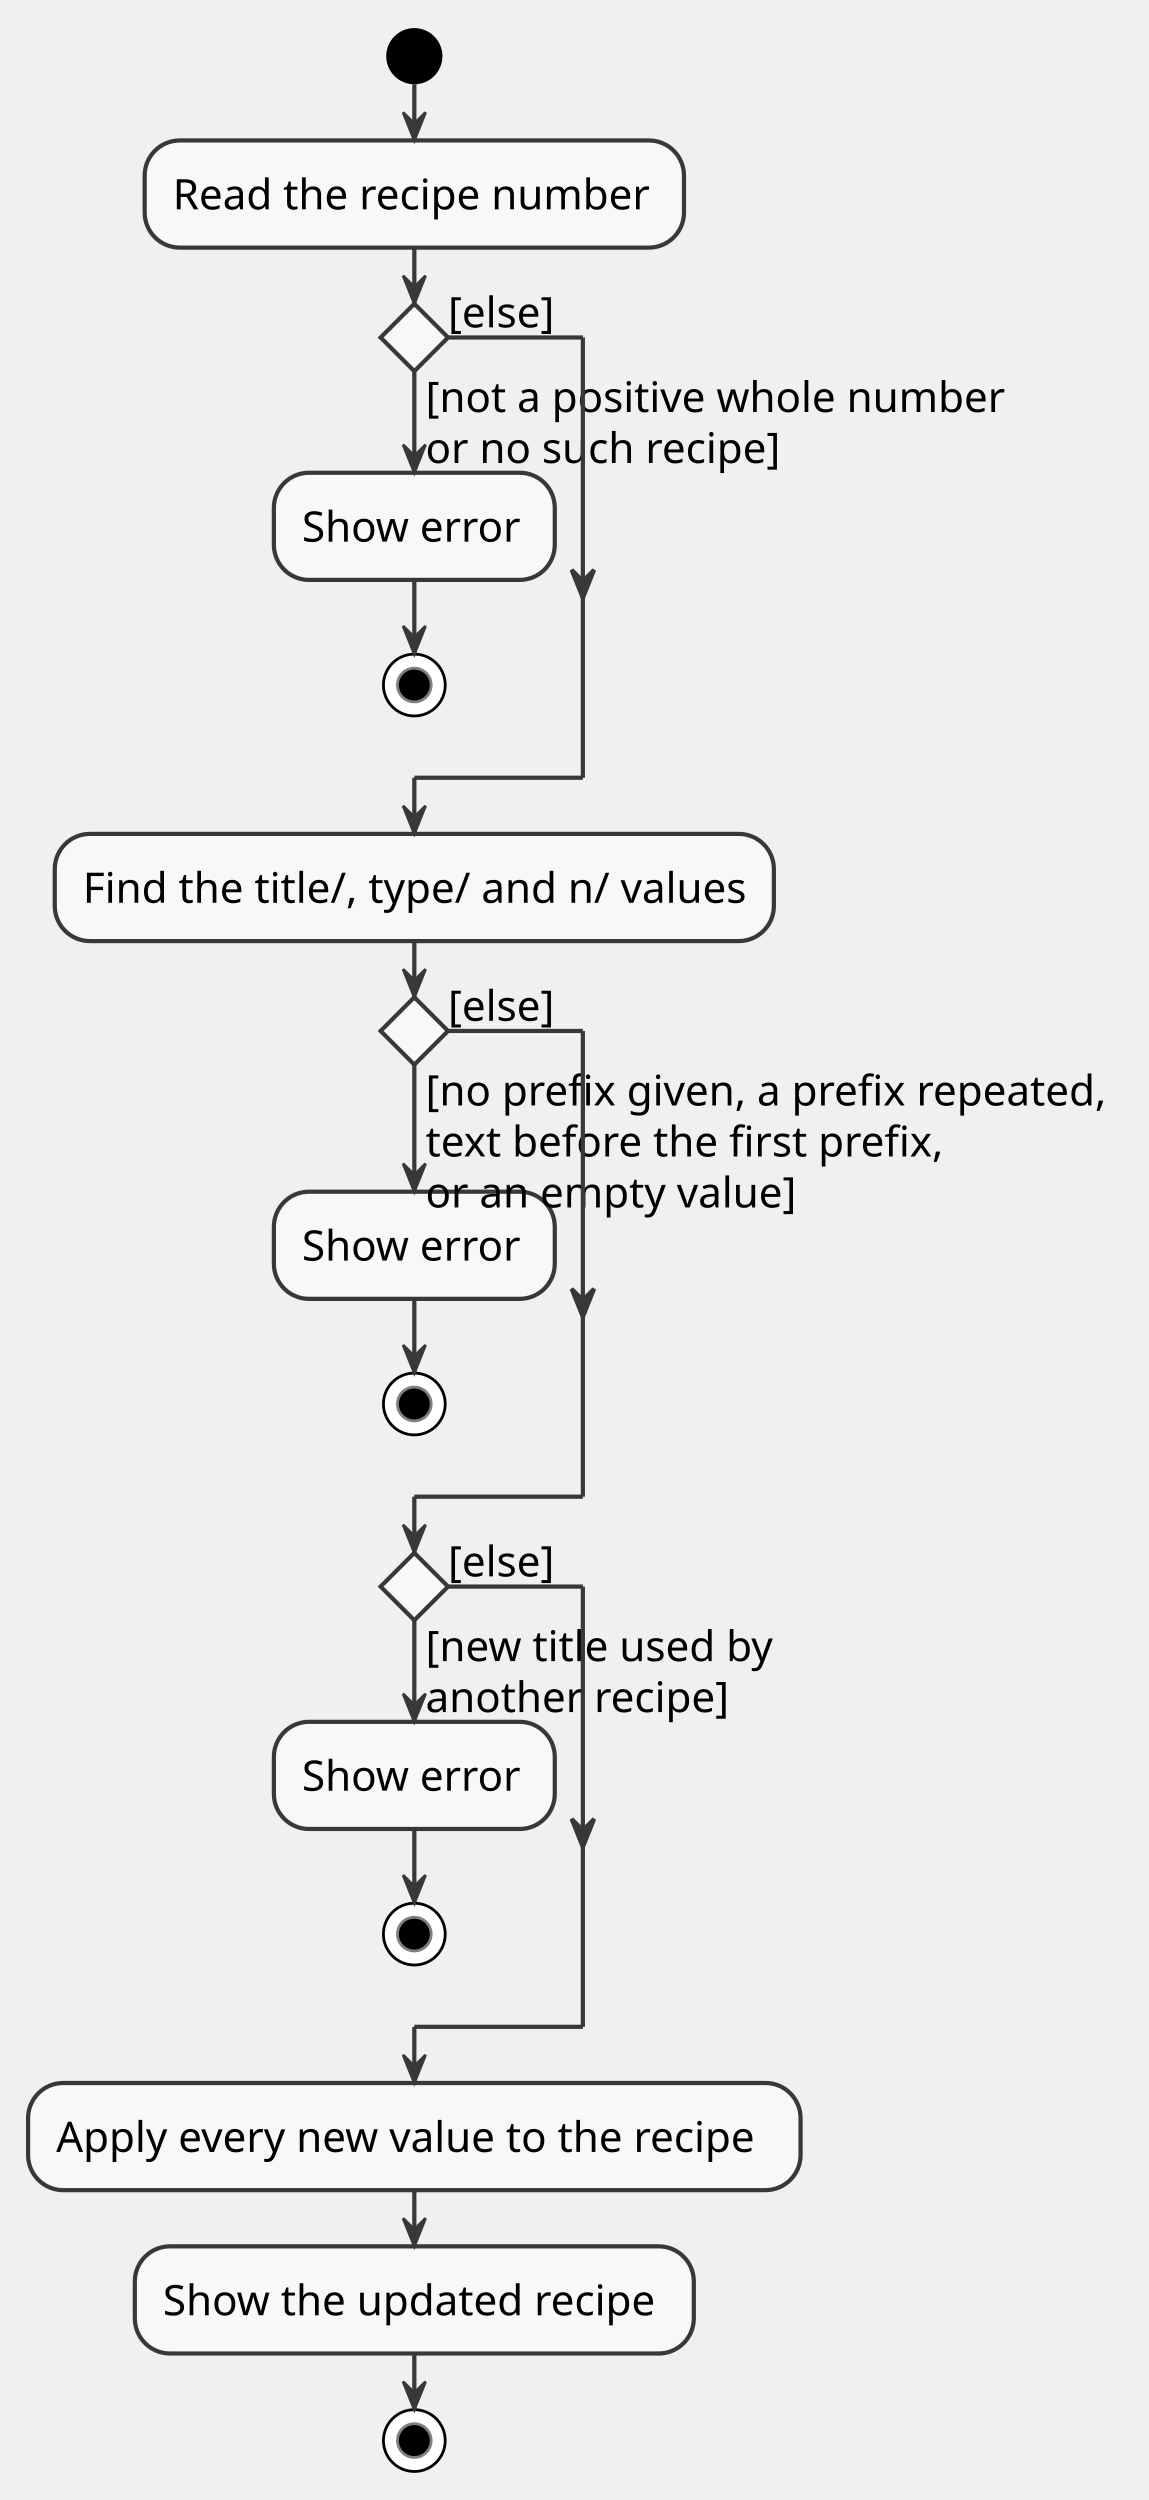
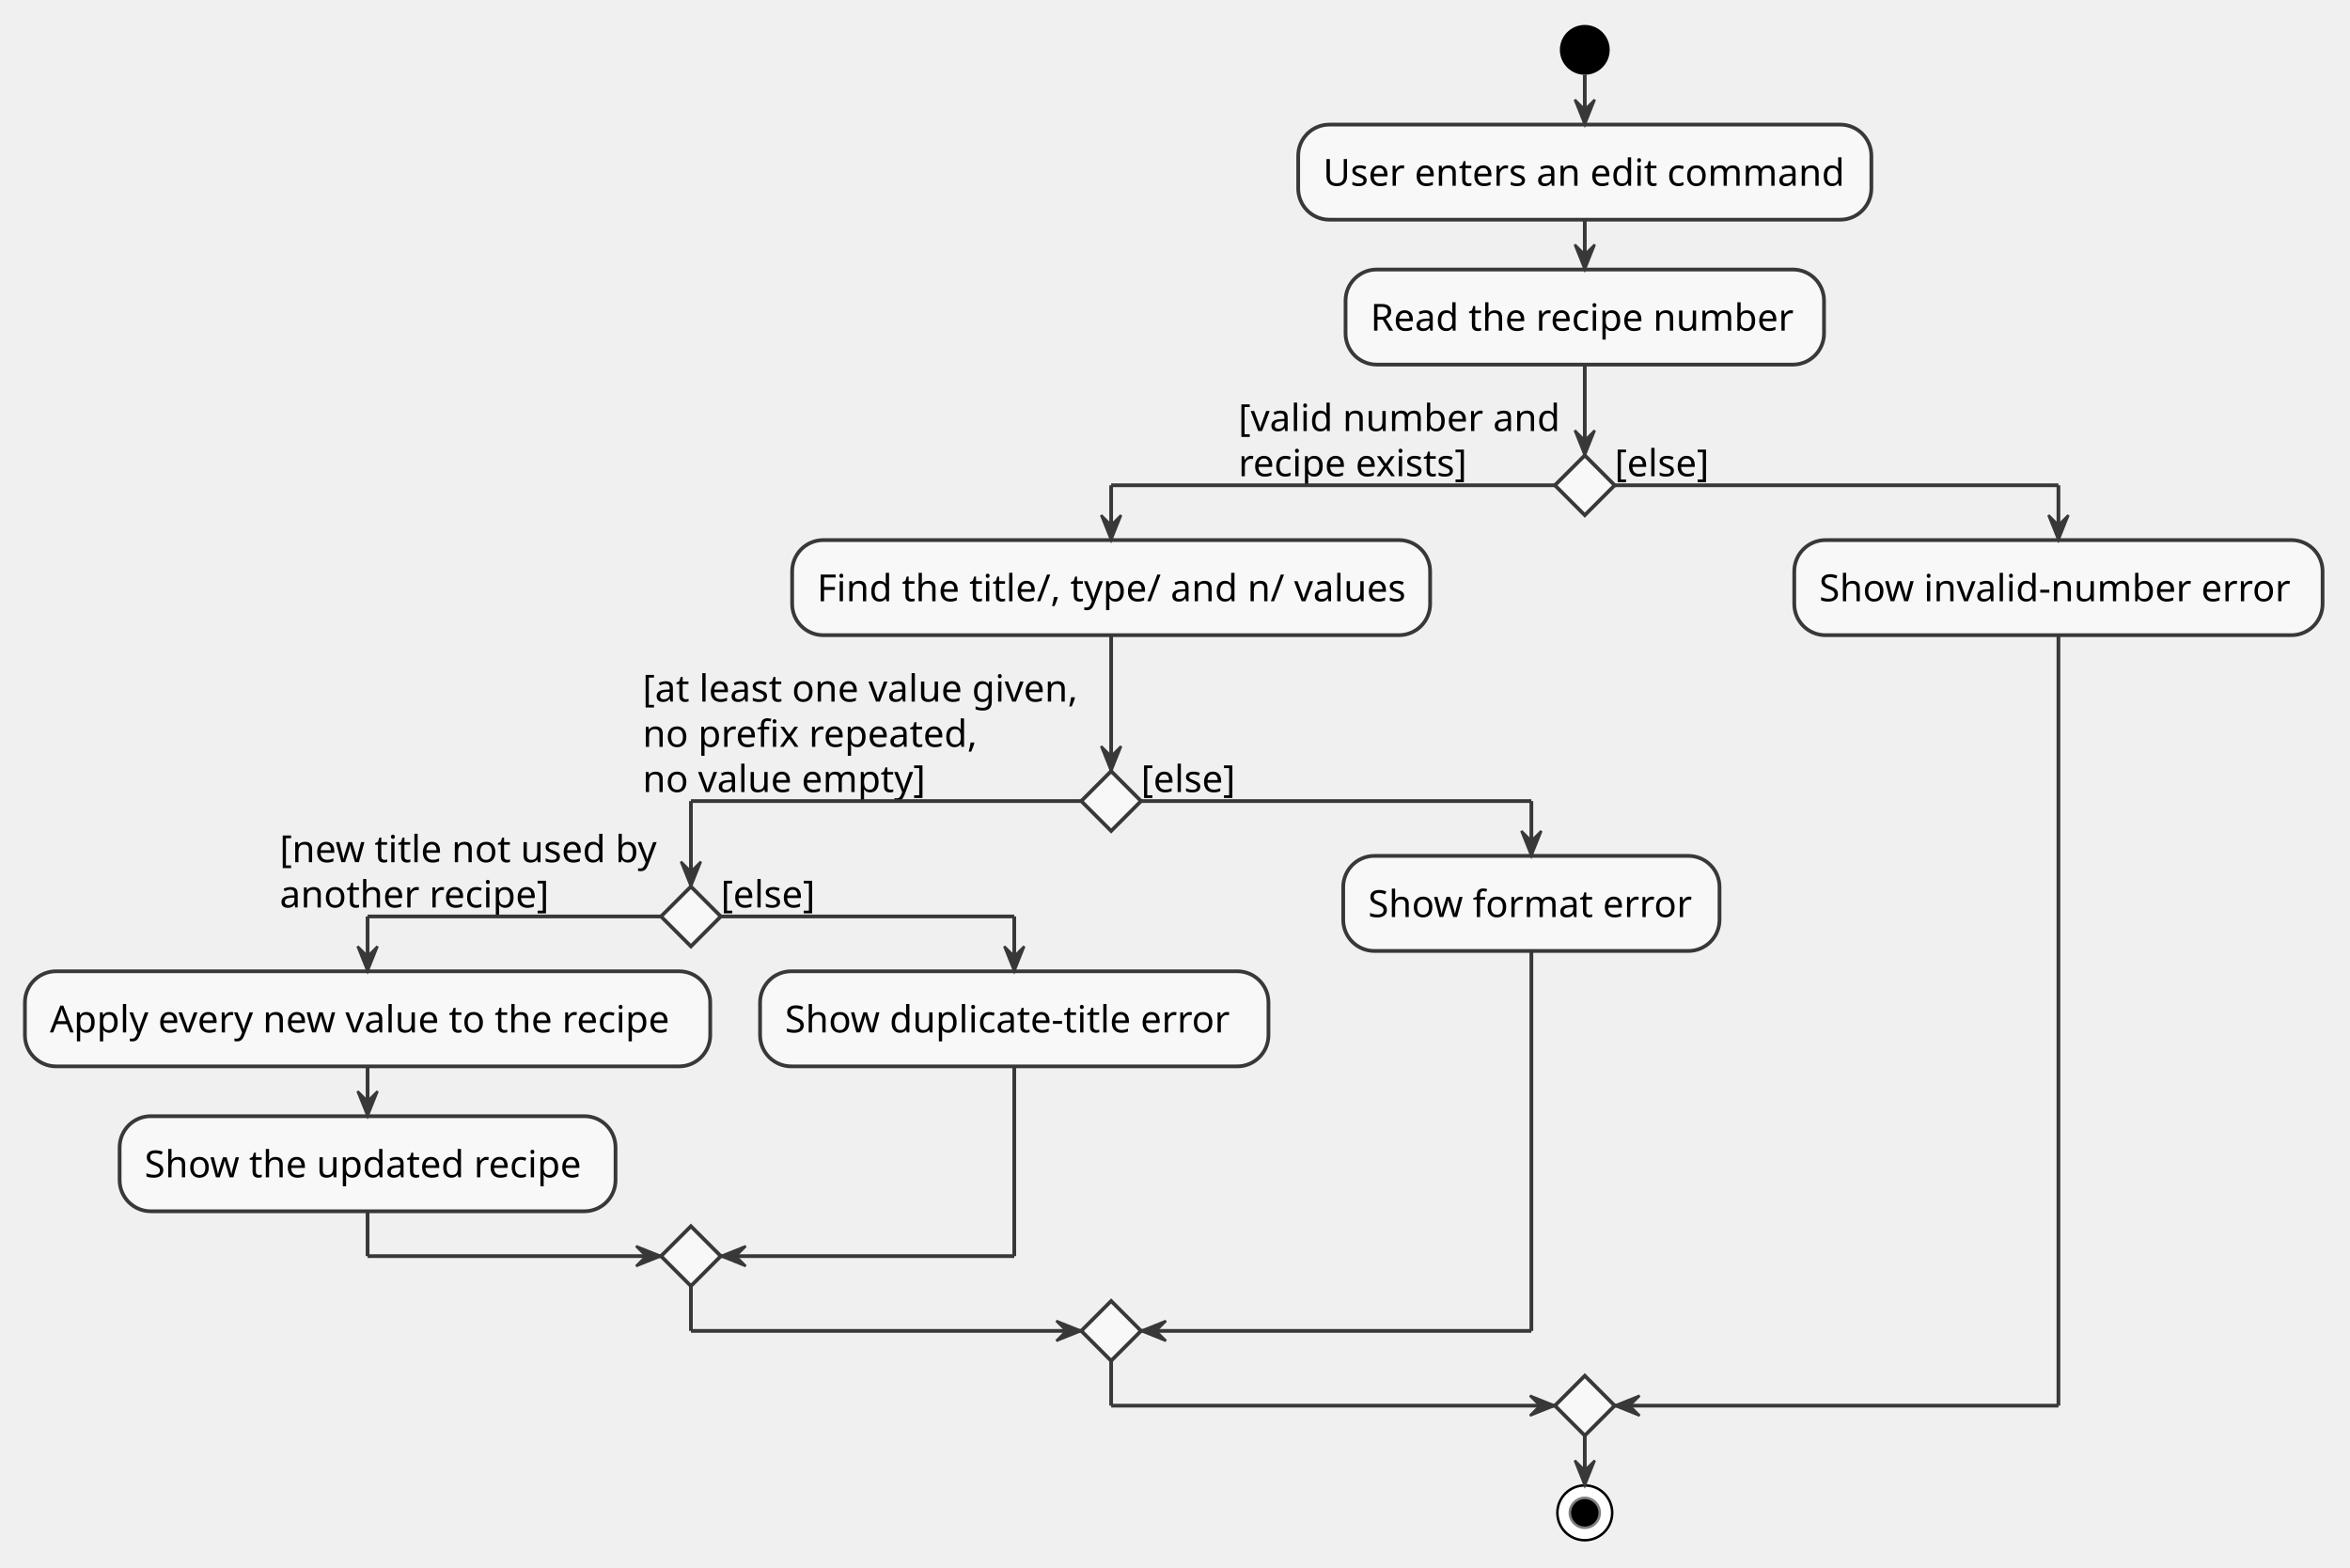
- <svg xmlns="http://www.w3.org/2000/svg" contentScriptType="application/ecmascript" contentStyleType="text/css" height="890px" preserveAspectRatio="none" style="width:409px;height:890px;" version="1.1" viewBox="0 0 409 890" width="409px" zoomAndPan="magnify">
+ <svg xmlns="http://www.w3.org/2000/svg" contentScriptType="application/ecmascript" contentStyleType="text/css" height="629px" preserveAspectRatio="none" style="width:943px;height:629px;" version="1.1" viewBox="0 0 943 629" width="943px" zoomAndPan="magnify">
  <defs />
  <g>
-     <ellipse cx="147.5" cy="20" fill="#000000" rx="10" ry="10" style="stroke: none; stroke-width: 1.0;" />
-     <rect fill="#F8F8F8" height="38.149" rx="12.5" ry="12.5" style="stroke: #383838; stroke-width: 1.5;" width="192" x="51.5" y="50" />
-     <text fill="#000000" font-family="sans-serif" font-size="15" lengthAdjust="spacingAndGlyphs" textLength="172" x="61.5" y="74.531">Read the recipe number</text>
-     <rect fill="#F8F8F8" height="38.149" rx="12.5" ry="12.5" style="stroke: #383838; stroke-width: 1.5;" width="100" x="97.5" y="168.299" />
-     <text fill="#000000" font-family="sans-serif" font-size="15" lengthAdjust="spacingAndGlyphs" textLength="80" x="107.5" y="192.83">Show error</text>
-     <ellipse cx="147.5" cy="243.874" fill="#FFFFFF" rx="11" ry="11" style="stroke: #000000; stroke-width: 1.0;" />
-     <ellipse cx="147.5" cy="243.874" fill="#000000" rx="6" ry="6" style="stroke: #7F7F7F; stroke-width: 1.0;" />
-     <polygon fill="#F8F8F8" points="147.5,108.149,147.5,108.149,159.5,120.149,147.5,132.149,147.5,132.149,135.5,120.149,147.5,108.149" style="stroke: #383838; stroke-width: 1.5;" />
-     <text fill="#000000" font-family="sans-serif" font-size="15" lengthAdjust="spacingAndGlyphs" textLength="206" x="151.5" y="146.681">[not a positive whole number</text>
-     <text fill="#000000" font-family="sans-serif" font-size="15" lengthAdjust="spacingAndGlyphs" textLength="131" x="151.5" y="164.83">or no such recipe]</text>
-     <text fill="#000000" font-family="sans-serif" font-size="15" lengthAdjust="spacingAndGlyphs" textLength="40" x="159.5" y="116.531">[else]</text>
-     <rect fill="#F8F8F8" height="38.149" rx="12.5" ry="12.5" style="stroke: #383838; stroke-width: 1.5;" width="256" x="19.5" y="296.873" />
-     <text fill="#000000" font-family="sans-serif" font-size="15" lengthAdjust="spacingAndGlyphs" textLength="236" x="29.5" y="321.405">Find the title/, type/ and n/ values</text>
-     <rect fill="#F8F8F8" height="38.149" rx="12.5" ry="12.5" style="stroke: #383838; stroke-width: 1.5;" width="100" x="97.5" y="424.247" />
-     <text fill="#000000" font-family="sans-serif" font-size="15" lengthAdjust="spacingAndGlyphs" textLength="80" x="107.5" y="448.778">Show error</text>
-     <ellipse cx="147.5" cy="499.822" fill="#FFFFFF" rx="11" ry="11" style="stroke: #000000; stroke-width: 1.0;" />
-     <ellipse cx="147.5" cy="499.822" fill="#000000" rx="6" ry="6" style="stroke: #7F7F7F; stroke-width: 1.0;" />
-     <polygon fill="#F8F8F8" points="147.5,355.023,147.5,355.023,159.5,367.023,147.5,379.023,147.5,379.023,135.5,367.023,147.5,355.023" style="stroke: #383838; stroke-width: 1.5;" />
-     <text fill="#000000" font-family="sans-serif" font-size="15" lengthAdjust="spacingAndGlyphs" textLength="246" x="151.5" y="393.554">[no prefix given, a prefix repeated,</text>
-     <text fill="#000000" font-family="sans-serif" font-size="15" lengthAdjust="spacingAndGlyphs" textLength="189" x="151.5" y="411.704">text before the first prefix,</text>
-     <text fill="#000000" font-family="sans-serif" font-size="15" lengthAdjust="spacingAndGlyphs" textLength="131" x="151.5" y="429.853">or an empty value]</text>
-     <text fill="#000000" font-family="sans-serif" font-size="15" lengthAdjust="spacingAndGlyphs" textLength="40" x="159.5" y="363.405">[else]</text>
-     <rect fill="#F8F8F8" height="38.149" rx="12.5" ry="12.5" style="stroke: #383838; stroke-width: 1.5;" width="100" x="97.5" y="612.971" />
-     <text fill="#000000" font-family="sans-serif" font-size="15" lengthAdjust="spacingAndGlyphs" textLength="80" x="107.5" y="637.502">Show error</text>
-     <ellipse cx="147.5" cy="688.546" fill="#FFFFFF" rx="11" ry="11" style="stroke: #000000; stroke-width: 1.0;" />
-     <ellipse cx="147.5" cy="688.546" fill="#000000" rx="6" ry="6" style="stroke: #7F7F7F; stroke-width: 1.0;" />
-     <polygon fill="#F8F8F8" points="147.5,552.822,147.5,552.822,159.5,564.822,147.5,576.822,147.5,576.822,135.5,564.822,147.5,552.822" style="stroke: #383838; stroke-width: 1.5;" />
-     <text fill="#000000" font-family="sans-serif" font-size="15" lengthAdjust="spacingAndGlyphs" textLength="126" x="151.5" y="591.353">[new title used by</text>
-     <text fill="#000000" font-family="sans-serif" font-size="15" lengthAdjust="spacingAndGlyphs" textLength="110" x="151.5" y="609.502">another recipe]</text>
-     <text fill="#000000" font-family="sans-serif" font-size="15" lengthAdjust="spacingAndGlyphs" textLength="40" x="159.5" y="561.204">[else]</text>
-     <rect fill="#F8F8F8" height="38.149" rx="12.5" ry="12.5" style="stroke: #383838; stroke-width: 1.5;" width="275" x="10" y="741.546" />
-     <text fill="#000000" font-family="sans-serif" font-size="15" lengthAdjust="spacingAndGlyphs" textLength="255" x="20" y="766.077">Apply every new value to the recipe</text>
-     <rect fill="#F8F8F8" height="38.149" rx="12.5" ry="12.5" style="stroke: #383838; stroke-width: 1.5;" width="199" x="48" y="799.695" />
-     <text fill="#000000" font-family="sans-serif" font-size="15" lengthAdjust="spacingAndGlyphs" textLength="179" x="58" y="824.227">Show the updated recipe</text>
-     <ellipse cx="147.5" cy="868.845" fill="#FFFFFF" rx="11" ry="11" style="stroke: #000000; stroke-width: 1.0;" />
-     <ellipse cx="147.5" cy="868.845" fill="#000000" rx="6" ry="6" style="stroke: #7F7F7F; stroke-width: 1.0;" />
-     <line style="stroke: #383838; stroke-width: 1.5;" x1="147.5" x2="147.5" y1="30" y2="50" />
-     <polygon fill="#383838" points="143.5,40,147.5,50,151.5,40,147.5,44" style="stroke: #383838; stroke-width: 1.0;" />
-     <line style="stroke: #383838; stroke-width: 1.5;" x1="147.5" x2="147.5" y1="206.448" y2="232.874" />
-     <polygon fill="#383838" points="143.5,222.874,147.5,232.874,151.5,222.874,147.5,226.874" style="stroke: #383838; stroke-width: 1.0;" />
-     <line style="stroke: #383838; stroke-width: 1.5;" x1="147.5" x2="147.5" y1="132.149" y2="168.299" />
-     <polygon fill="#383838" points="143.5,158.299,147.5,168.299,151.5,158.299,147.5,162.299" style="stroke: #383838; stroke-width: 1.0;" />
-     <line style="stroke: #383838; stroke-width: 1.5;" x1="159.5" x2="207.5" y1="120.149" y2="120.149" />
-     <polygon fill="#383838" points="203.5,202.874,207.5,212.874,211.5,202.874,207.5,206.874" style="stroke: #383838; stroke-width: 1.5;" />
-     <line style="stroke: #383838; stroke-width: 1.5;" x1="207.5" x2="207.5" y1="120.149" y2="276.873" />
-     <line style="stroke: #383838; stroke-width: 1.5;" x1="207.5" x2="147.5" y1="276.873" y2="276.873" />
-     <line style="stroke: #383838; stroke-width: 1.5;" x1="147.5" x2="147.5" y1="276.873" y2="296.873" />
-     <polygon fill="#383838" points="143.5,286.873,147.5,296.873,151.5,286.873,147.5,290.873" style="stroke: #383838; stroke-width: 1.0;" />
-     <line style="stroke: #383838; stroke-width: 1.5;" x1="147.5" x2="147.5" y1="88.149" y2="108.149" />
-     <polygon fill="#383838" points="143.5,98.149,147.5,108.149,151.5,98.149,147.5,102.149" style="stroke: #383838; stroke-width: 1.0;" />
-     <line style="stroke: #383838; stroke-width: 1.5;" x1="147.5" x2="147.5" y1="462.397" y2="488.822" />
-     <polygon fill="#383838" points="143.5,478.822,147.5,488.822,151.5,478.822,147.5,482.822" style="stroke: #383838; stroke-width: 1.0;" />
-     <line style="stroke: #383838; stroke-width: 1.5;" x1="147.5" x2="147.5" y1="379.023" y2="424.247" />
-     <polygon fill="#383838" points="143.5,414.247,147.5,424.247,151.5,414.247,147.5,418.247" style="stroke: #383838; stroke-width: 1.0;" />
-     <line style="stroke: #383838; stroke-width: 1.5;" x1="159.5" x2="207.5" y1="367.023" y2="367.023" />
-     <polygon fill="#383838" points="203.5,458.822,207.5,468.822,211.5,458.822,207.5,462.822" style="stroke: #383838; stroke-width: 1.5;" />
-     <line style="stroke: #383838; stroke-width: 1.5;" x1="207.5" x2="207.5" y1="367.023" y2="532.822" />
-     <line style="stroke: #383838; stroke-width: 1.5;" x1="207.5" x2="147.5" y1="532.822" y2="532.822" />
-     <line style="stroke: #383838; stroke-width: 1.5;" x1="147.5" x2="147.5" y1="532.822" y2="552.822" />
-     <polygon fill="#383838" points="143.5,542.822,147.5,552.822,151.5,542.822,147.5,546.822" style="stroke: #383838; stroke-width: 1.0;" />
-     <line style="stroke: #383838; stroke-width: 1.5;" x1="147.5" x2="147.5" y1="335.023" y2="355.023" />
-     <polygon fill="#383838" points="143.5,345.023,147.5,355.023,151.5,345.023,147.5,349.023" style="stroke: #383838; stroke-width: 1.0;" />
-     <line style="stroke: #383838; stroke-width: 1.5;" x1="147.5" x2="147.5" y1="651.121" y2="677.546" />
-     <polygon fill="#383838" points="143.5,667.546,147.5,677.546,151.5,667.546,147.5,671.546" style="stroke: #383838; stroke-width: 1.0;" />
-     <line style="stroke: #383838; stroke-width: 1.5;" x1="147.5" x2="147.5" y1="576.822" y2="612.971" />
-     <polygon fill="#383838" points="143.5,602.971,147.5,612.971,151.5,602.971,147.5,606.971" style="stroke: #383838; stroke-width: 1.0;" />
-     <line style="stroke: #383838; stroke-width: 1.5;" x1="159.5" x2="207.5" y1="564.822" y2="564.822" />
-     <polygon fill="#383838" points="203.5,647.546,207.5,657.546,211.5,647.546,207.5,651.546" style="stroke: #383838; stroke-width: 1.5;" />
-     <line style="stroke: #383838; stroke-width: 1.5;" x1="207.5" x2="207.5" y1="564.822" y2="721.546" />
-     <line style="stroke: #383838; stroke-width: 1.5;" x1="207.5" x2="147.5" y1="721.546" y2="721.546" />
-     <line style="stroke: #383838; stroke-width: 1.5;" x1="147.5" x2="147.5" y1="721.546" y2="741.546" />
-     <polygon fill="#383838" points="143.5,731.546,147.5,741.546,151.5,731.546,147.5,735.546" style="stroke: #383838; stroke-width: 1.0;" />
-     <line style="stroke: #383838; stroke-width: 1.5;" x1="147.5" x2="147.5" y1="779.695" y2="799.695" />
-     <polygon fill="#383838" points="143.5,789.695,147.5,799.695,151.5,789.695,147.5,793.695" style="stroke: #383838; stroke-width: 1.0;" />
-     <line style="stroke: #383838; stroke-width: 1.5;" x1="147.5" x2="147.5" y1="837.845" y2="857.845" />
-     <polygon fill="#383838" points="143.5,847.845,147.5,857.845,151.5,847.845,147.5,851.845" style="stroke: #383838; stroke-width: 1.0;" />
+     <ellipse cx="635.938" cy="20" fill="#000000" rx="10" ry="10" style="stroke: none; stroke-width: 1.0;" />
+     <rect fill="#F8F8F8" height="38.149" rx="12.5" ry="12.5" style="stroke: #383838; stroke-width: 1.5;" width="230" x="520.938" y="50" />
+     <text fill="#000000" font-family="sans-serif" font-size="15" lengthAdjust="spacingAndGlyphs" textLength="210" x="530.938" y="74.531">User enters an edit command</text>
+     <rect fill="#F8F8F8" height="38.149" rx="12.5" ry="12.5" style="stroke: #383838; stroke-width: 1.5;" width="192" x="539.938" y="108.149" />
+     <text fill="#000000" font-family="sans-serif" font-size="15" lengthAdjust="spacingAndGlyphs" textLength="172" x="549.938" y="132.681">Read the recipe number</text>
+     <polygon fill="#F8F8F8" points="635.938,182.716,635.938,182.716,647.938,194.716,635.938,206.716,635.938,206.716,623.938,194.716,635.938,182.716" style="stroke: #383838; stroke-width: 1.5;" />
+     <text fill="#000000" font-family="sans-serif" font-size="15" lengthAdjust="spacingAndGlyphs" textLength="127" x="496.938" y="172.948">[valid number and</text>
+     <text fill="#000000" font-family="sans-serif" font-size="15" lengthAdjust="spacingAndGlyphs" textLength="97" x="496.938" y="191.098">recipe exists]</text>
+     <text fill="#000000" font-family="sans-serif" font-size="15" lengthAdjust="spacingAndGlyphs" textLength="40" x="647.938" y="191.098">[else]</text>
+     <rect fill="#F8F8F8" height="38.149" rx="12.5" ry="12.5" style="stroke: #383838; stroke-width: 1.5;" width="256" x="317.875" y="216.716" />
+     <text fill="#000000" font-family="sans-serif" font-size="15" lengthAdjust="spacingAndGlyphs" textLength="236" x="327.875" y="241.247">Find the title/, type/ and n/ values</text>
+     <polygon fill="#F8F8F8" points="445.875,309.432,445.875,309.432,457.875,321.432,445.875,333.432,445.875,333.432,433.875,321.432,445.875,309.432" style="stroke: #383838; stroke-width: 1.5;" />
+     <text fill="#000000" font-family="sans-serif" font-size="15" lengthAdjust="spacingAndGlyphs" textLength="176" x="257.875" y="281.515">[at least one value given,</text>
+     <text fill="#000000" font-family="sans-serif" font-size="15" lengthAdjust="spacingAndGlyphs" textLength="136" x="257.875" y="299.664">no prefix repeated,</text>
+     <text fill="#000000" font-family="sans-serif" font-size="15" lengthAdjust="spacingAndGlyphs" textLength="113" x="257.875" y="317.813">no value empty]</text>
+     <text fill="#000000" font-family="sans-serif" font-size="15" lengthAdjust="spacingAndGlyphs" textLength="40" x="457.875" y="317.813">[else]</text>
+     <polygon fill="#F8F8F8" points="277.25,355.731,277.25,355.731,289.25,367.731,277.25,379.731,277.25,379.731,265.25,367.731,277.25,355.731" style="stroke: #383838; stroke-width: 1.5;" />
+     <text fill="#000000" font-family="sans-serif" font-size="15" lengthAdjust="spacingAndGlyphs" textLength="153" x="112.25" y="345.963">[new title not used by</text>
+     <text fill="#000000" font-family="sans-serif" font-size="15" lengthAdjust="spacingAndGlyphs" textLength="110" x="112.25" y="364.112">another recipe]</text>
+     <text fill="#000000" font-family="sans-serif" font-size="15" lengthAdjust="spacingAndGlyphs" textLength="40" x="289.25" y="364.112">[else]</text>
+     <rect fill="#F8F8F8" height="38.149" rx="12.5" ry="12.5" style="stroke: #383838; stroke-width: 1.5;" width="275" x="10" y="389.731" />
+     <text fill="#000000" font-family="sans-serif" font-size="15" lengthAdjust="spacingAndGlyphs" textLength="255" x="20" y="414.262">Apply every new value to the recipe</text>
+     <rect fill="#F8F8F8" height="38.149" rx="12.5" ry="12.5" style="stroke: #383838; stroke-width: 1.5;" width="199" x="48" y="447.88" />
+     <text fill="#000000" font-family="sans-serif" font-size="15" lengthAdjust="spacingAndGlyphs" textLength="179" x="58" y="472.411">Show the updated recipe</text>
+     <rect fill="#F8F8F8" height="38.149" rx="12.5" ry="12.5" style="stroke: #383838; stroke-width: 1.5;" width="204" x="305" y="389.731" />
+     <text fill="#000000" font-family="sans-serif" font-size="15" lengthAdjust="spacingAndGlyphs" textLength="184" x="315" y="414.262">Show duplicate-title error</text>
+     <polygon fill="#F8F8F8" points="277.25,492.029,289.25,504.029,277.25,516.029,265.25,504.029,277.25,492.029" style="stroke: #383838; stroke-width: 1.5;" />
+     <rect fill="#F8F8F8" height="38.149" rx="12.5" ry="12.5" style="stroke: #383838; stroke-width: 1.5;" width="151" x="539" y="343.432" />
+     <text fill="#000000" font-family="sans-serif" font-size="15" lengthAdjust="spacingAndGlyphs" textLength="131" x="549" y="367.963">Show format error</text>
+     <polygon fill="#F8F8F8" points="445.875,522.029,457.875,534.029,445.875,546.029,433.875,534.029,445.875,522.029" style="stroke: #383838; stroke-width: 1.5;" />
+     <rect fill="#F8F8F8" height="38.149" rx="12.5" ry="12.5" style="stroke: #383838; stroke-width: 1.5;" width="212" x="720" y="216.716" />
+     <text fill="#000000" font-family="sans-serif" font-size="15" lengthAdjust="spacingAndGlyphs" textLength="192" x="730" y="241.247">Show invalid-number error</text>
+     <polygon fill="#F8F8F8" points="635.938,552.029,647.938,564.029,635.938,576.029,623.938,564.029,635.938,552.029" style="stroke: #383838; stroke-width: 1.5;" />
+     <ellipse cx="635.938" cy="607.029" fill="#FFFFFF" rx="11" ry="11" style="stroke: #000000; stroke-width: 1.0;" />
+     <ellipse cx="635.938" cy="607.029" fill="#000000" rx="6" ry="6" style="stroke: #7F7F7F; stroke-width: 1.0;" />
+     <line style="stroke: #383838; stroke-width: 1.5;" x1="635.938" x2="635.938" y1="30" y2="50" />
+     <polygon fill="#383838" points="631.938,40,635.938,50,639.938,40,635.938,44" style="stroke: #383838; stroke-width: 1.0;" />
+     <line style="stroke: #383838; stroke-width: 1.5;" x1="635.938" x2="635.938" y1="88.149" y2="108.149" />
+     <polygon fill="#383838" points="631.938,98.149,635.938,108.149,639.938,98.149,635.938,102.149" style="stroke: #383838; stroke-width: 1.0;" />
+     <line style="stroke: #383838; stroke-width: 1.5;" x1="147.5" x2="147.5" y1="427.88" y2="447.88" />
+     <polygon fill="#383838" points="143.5,437.88,147.5,447.88,151.5,437.88,147.5,441.88" style="stroke: #383838; stroke-width: 1.0;" />
+     <line style="stroke: #383838; stroke-width: 1.5;" x1="265.25" x2="147.5" y1="367.731" y2="367.731" />
+     <line style="stroke: #383838; stroke-width: 1.5;" x1="147.5" x2="147.5" y1="367.731" y2="389.731" />
+     <polygon fill="#383838" points="143.5,379.731,147.5,389.731,151.5,379.731,147.5,383.731" style="stroke: #383838; stroke-width: 1.0;" />
+     <line style="stroke: #383838; stroke-width: 1.5;" x1="289.25" x2="407" y1="367.731" y2="367.731" />
+     <line style="stroke: #383838; stroke-width: 1.5;" x1="407" x2="407" y1="367.731" y2="389.731" />
+     <polygon fill="#383838" points="403,379.731,407,389.731,411,379.731,407,383.731" style="stroke: #383838; stroke-width: 1.0;" />
+     <line style="stroke: #383838; stroke-width: 1.5;" x1="147.5" x2="147.5" y1="486.029" y2="504.029" />
+     <line style="stroke: #383838; stroke-width: 1.5;" x1="147.5" x2="265.25" y1="504.029" y2="504.029" />
+     <polygon fill="#383838" points="255.25,500.029,265.25,504.029,255.25,508.029,259.25,504.029" style="stroke: #383838; stroke-width: 1.0;" />
+     <line style="stroke: #383838; stroke-width: 1.5;" x1="407" x2="407" y1="427.88" y2="504.029" />
+     <line style="stroke: #383838; stroke-width: 1.5;" x1="407" x2="289.25" y1="504.029" y2="504.029" />
+     <polygon fill="#383838" points="299.25,500.029,289.25,504.029,299.25,508.029,295.25,504.029" style="stroke: #383838; stroke-width: 1.0;" />
+     <line style="stroke: #383838; stroke-width: 1.5;" x1="433.875" x2="277.25" y1="321.432" y2="321.432" />
+     <line style="stroke: #383838; stroke-width: 1.5;" x1="277.25" x2="277.25" y1="321.432" y2="355.731" />
+     <polygon fill="#383838" points="273.25,345.731,277.25,355.731,281.25,345.731,277.25,349.731" style="stroke: #383838; stroke-width: 1.0;" />
+     <line style="stroke: #383838; stroke-width: 1.5;" x1="457.875" x2="614.5" y1="321.432" y2="321.432" />
+     <line style="stroke: #383838; stroke-width: 1.5;" x1="614.5" x2="614.5" y1="321.432" y2="343.432" />
+     <polygon fill="#383838" points="610.5,333.432,614.5,343.432,618.5,333.432,614.5,337.432" style="stroke: #383838; stroke-width: 1.0;" />
+     <line style="stroke: #383838; stroke-width: 1.5;" x1="277.25" x2="277.25" y1="516.029" y2="534.029" />
+     <line style="stroke: #383838; stroke-width: 1.5;" x1="277.25" x2="433.875" y1="534.029" y2="534.029" />
+     <polygon fill="#383838" points="423.875,530.029,433.875,534.029,423.875,538.029,427.875,534.029" style="stroke: #383838; stroke-width: 1.0;" />
+     <line style="stroke: #383838; stroke-width: 1.5;" x1="614.5" x2="614.5" y1="381.581" y2="534.029" />
+     <line style="stroke: #383838; stroke-width: 1.5;" x1="614.5" x2="457.875" y1="534.029" y2="534.029" />
+     <polygon fill="#383838" points="467.875,530.029,457.875,534.029,467.875,538.029,463.875,534.029" style="stroke: #383838; stroke-width: 1.0;" />
+     <line style="stroke: #383838; stroke-width: 1.5;" x1="445.875" x2="445.875" y1="254.865" y2="309.432" />
+     <polygon fill="#383838" points="441.875,299.432,445.875,309.432,449.875,299.432,445.875,303.432" style="stroke: #383838; stroke-width: 1.0;" />
+     <line style="stroke: #383838; stroke-width: 1.5;" x1="623.938" x2="445.875" y1="194.716" y2="194.716" />
+     <line style="stroke: #383838; stroke-width: 1.5;" x1="445.875" x2="445.875" y1="194.716" y2="216.716" />
+     <polygon fill="#383838" points="441.875,206.716,445.875,216.716,449.875,206.716,445.875,210.716" style="stroke: #383838; stroke-width: 1.0;" />
+     <line style="stroke: #383838; stroke-width: 1.5;" x1="647.938" x2="826" y1="194.716" y2="194.716" />
+     <line style="stroke: #383838; stroke-width: 1.5;" x1="826" x2="826" y1="194.716" y2="216.716" />
+     <polygon fill="#383838" points="822,206.716,826,216.716,830,206.716,826,210.716" style="stroke: #383838; stroke-width: 1.0;" />
+     <line style="stroke: #383838; stroke-width: 1.5;" x1="445.875" x2="445.875" y1="546.029" y2="564.029" />
+     <line style="stroke: #383838; stroke-width: 1.5;" x1="445.875" x2="623.938" y1="564.029" y2="564.029" />
+     <polygon fill="#383838" points="613.938,560.029,623.938,564.029,613.938,568.029,617.938,564.029" style="stroke: #383838; stroke-width: 1.0;" />
+     <line style="stroke: #383838; stroke-width: 1.5;" x1="826" x2="826" y1="254.865" y2="564.029" />
+     <line style="stroke: #383838; stroke-width: 1.5;" x1="826" x2="647.938" y1="564.029" y2="564.029" />
+     <polygon fill="#383838" points="657.938,560.029,647.938,564.029,657.938,568.029,653.938,564.029" style="stroke: #383838; stroke-width: 1.0;" />
+     <line style="stroke: #383838; stroke-width: 1.5;" x1="635.938" x2="635.938" y1="146.299" y2="182.716" />
+     <polygon fill="#383838" points="631.938,172.716,635.938,182.716,639.938,172.716,635.938,176.716" style="stroke: #383838; stroke-width: 1.0;" />
+     <line style="stroke: #383838; stroke-width: 1.5;" x1="635.938" x2="635.938" y1="576.029" y2="596.029" />
+     <polygon fill="#383838" points="631.938,586.029,635.938,596.029,639.938,586.029,635.938,590.029" style="stroke: #383838; stroke-width: 1.0;" />
  </g>
</svg>
